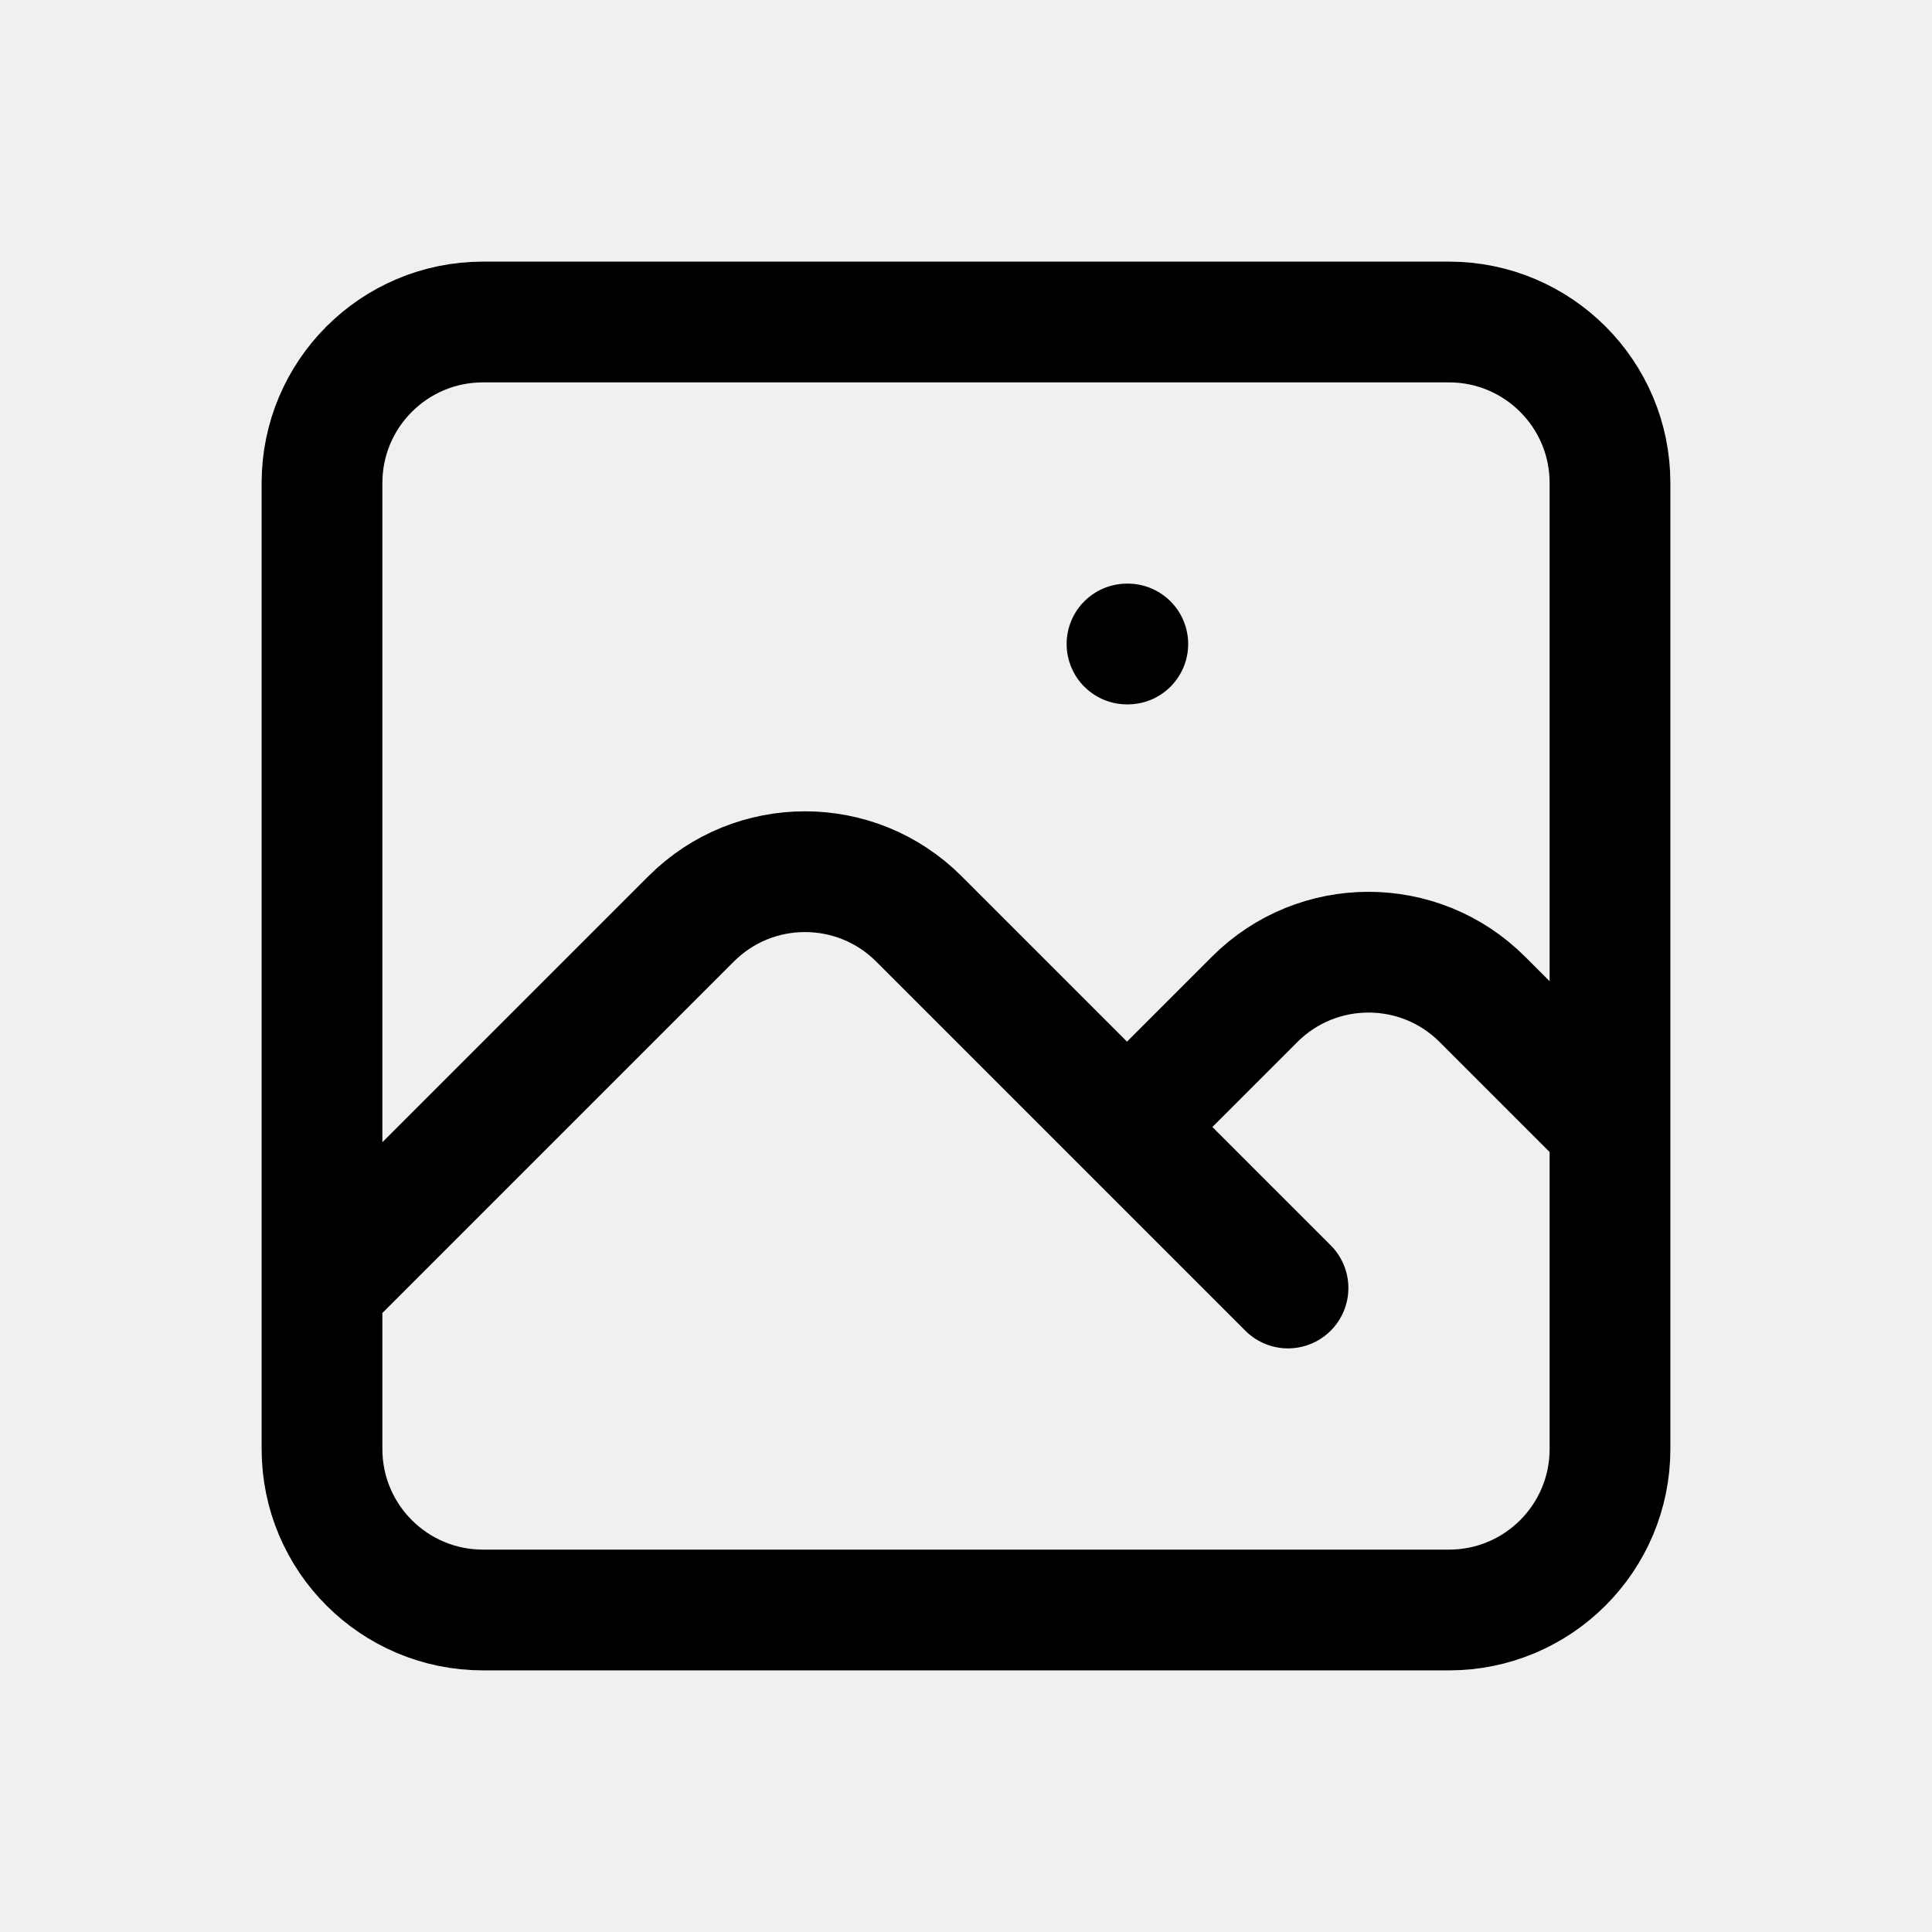
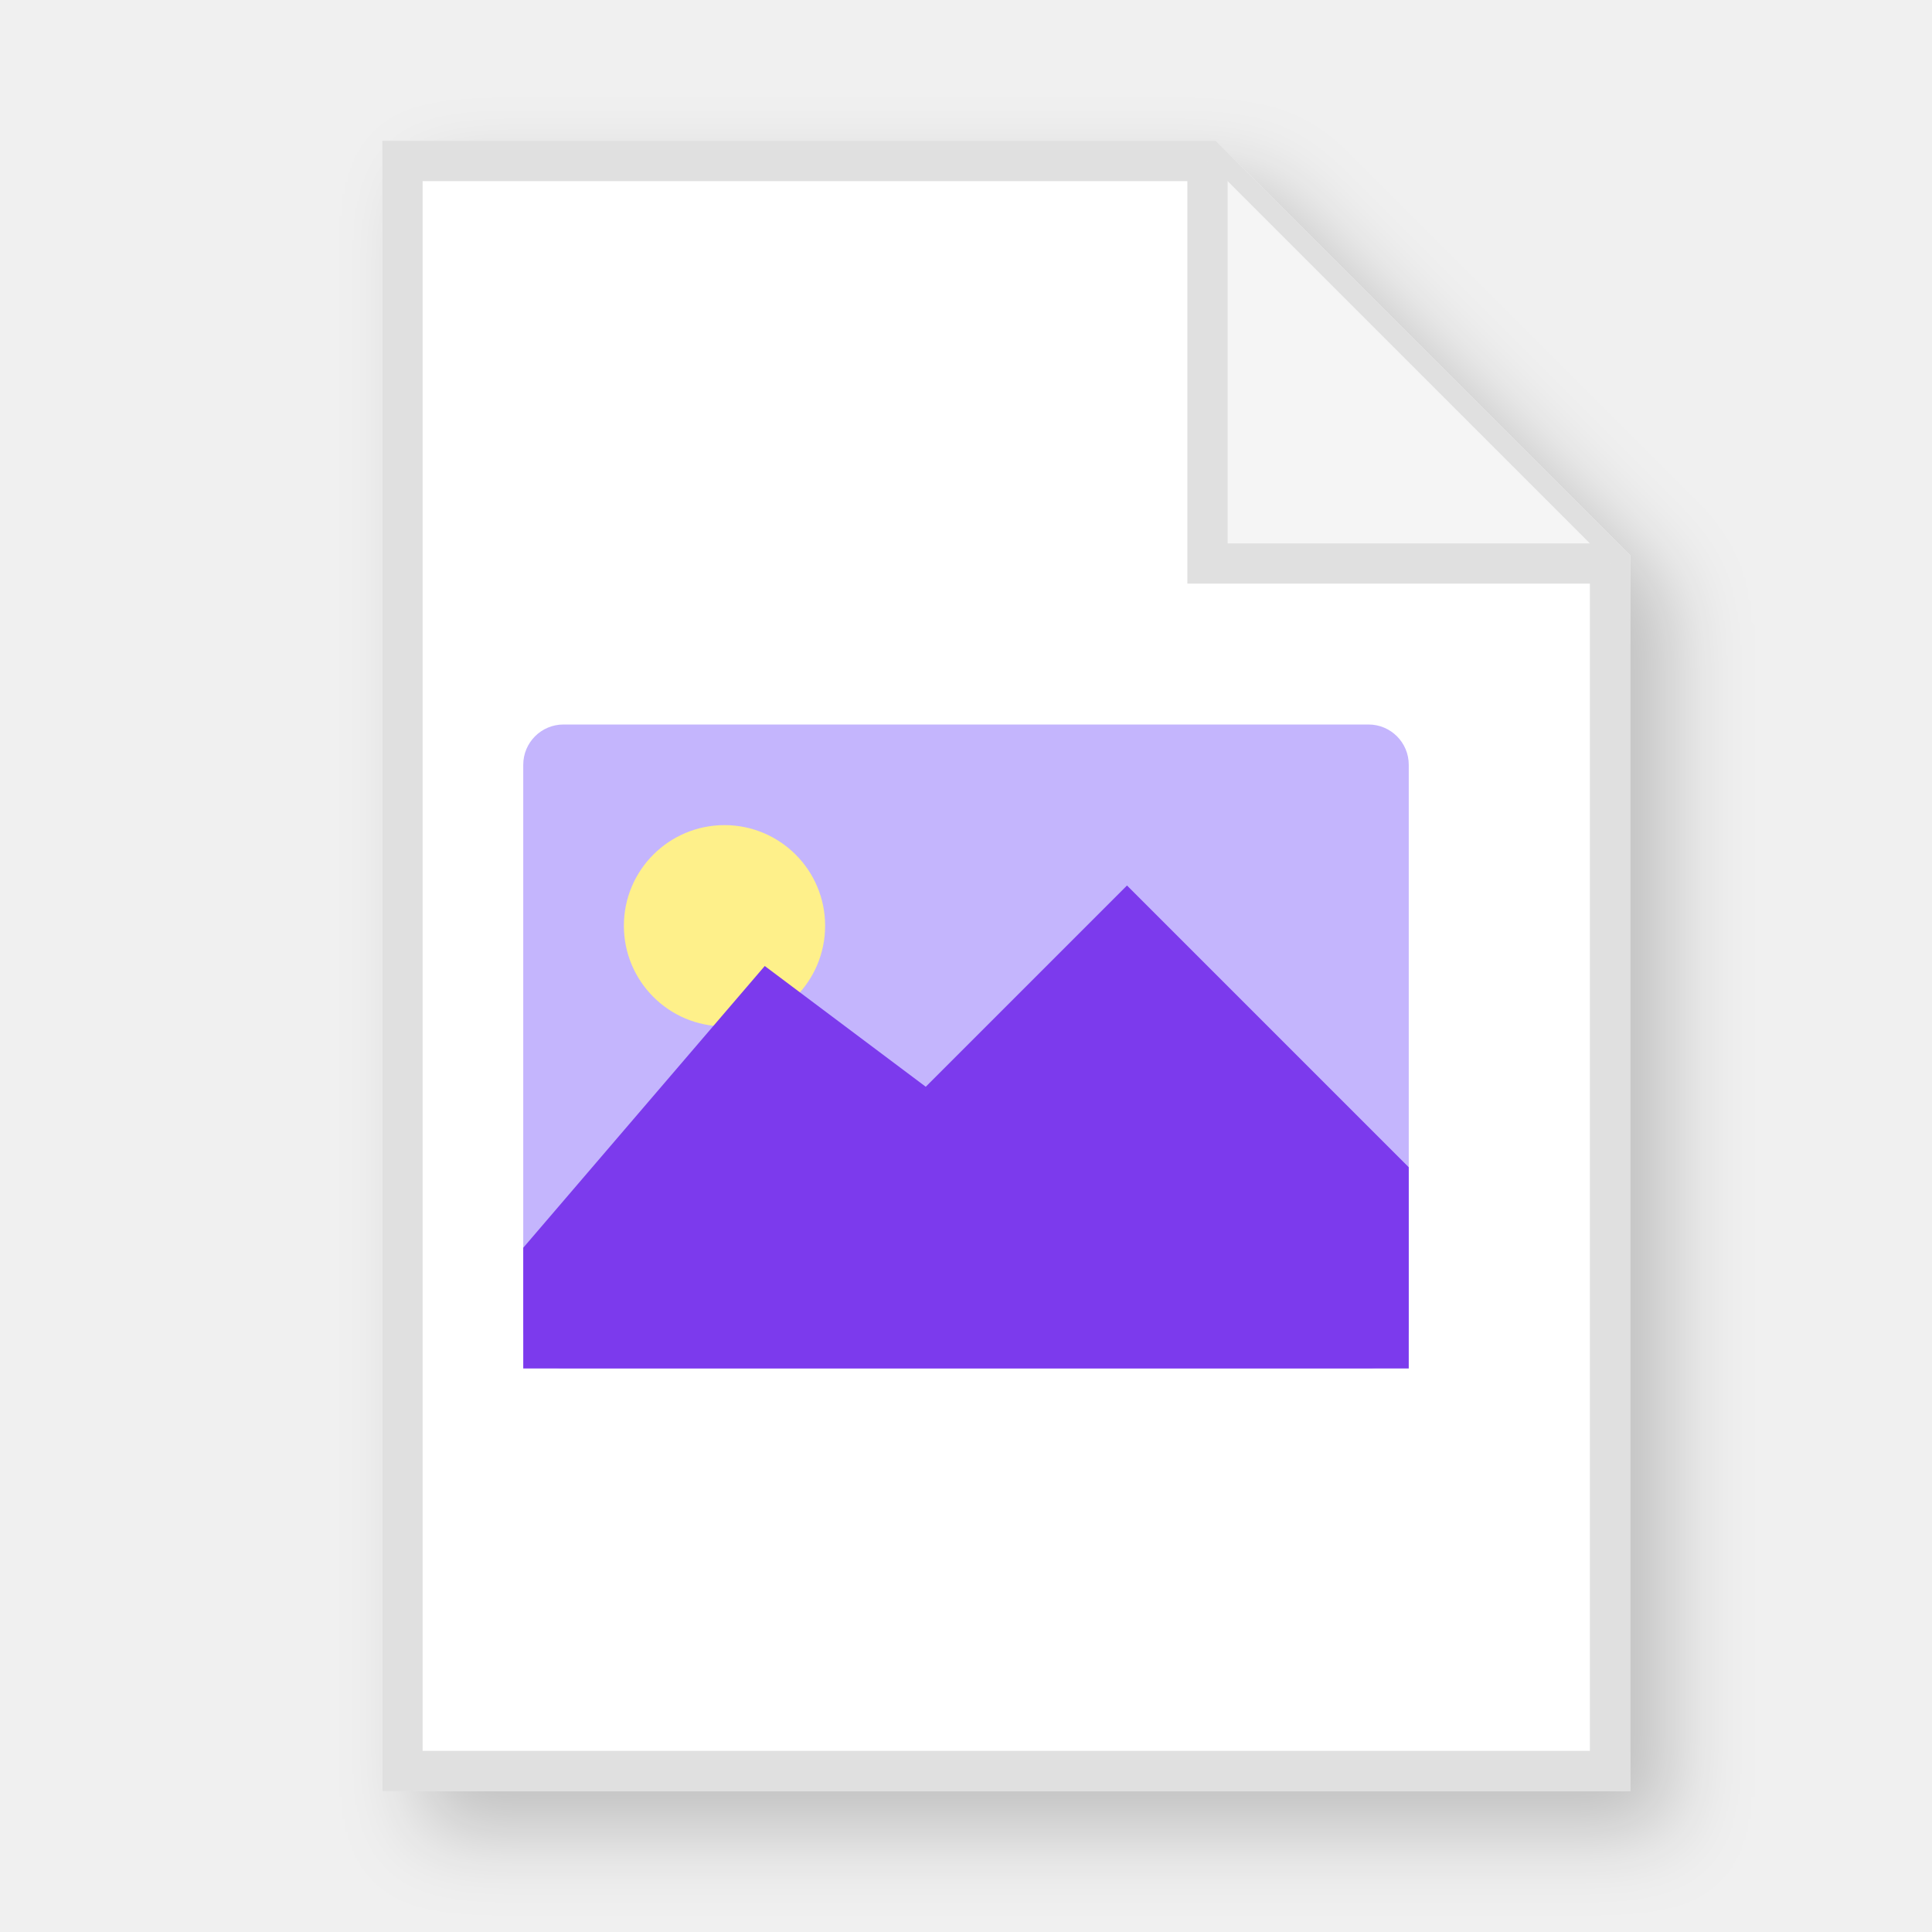
- <svg xmlns="http://www.w3.org/2000/svg" fill="none" viewBox="0 0 24 24" stroke="currentColor" stroke-width="1.5">
-   <path stroke-linecap="round" stroke-linejoin="round" d="M4 16l4.586-4.586a2 2 0 012.828 0L16 16m-2-2l1.586-1.586a2 2 0 012.828 0L20 14m-6-6h.01M6 20h12a2 2 0 002-2V6a2 2 0 00-2-2H6a2 2 0 00-2 2v12a2 2 0 002 2z" />
+ <svg xmlns="http://www.w3.org/2000/svg" viewBox="0 0 48 48">
+   <filter id="shadow" x="-20%" y="-20%" width="140%" height="140%">
+     <feDropShadow dx="1" dy="1" stdDeviation="1" flood-opacity="0.2" />
+   </filter>
+   <path d="M10 4h20l10 10v30H10z" fill="#fff" stroke="#e0e0e0" stroke-width="1" filter="url(#shadow)" />
+   <path d="M30 4v10h10" fill="#f5f5f5" stroke="#e0e0e0" stroke-width="1" />
+   <rect x="13" y="18" width="22" height="16" rx="1" fill="#c4b5fd" />
+   <circle cx="18" cy="23" r="2.5" fill="#fef08a" />
+   <path d="M13 34h22v-5l-7-7-5 5-4-3-6 7z" fill="#7c3aed" />
</svg>
